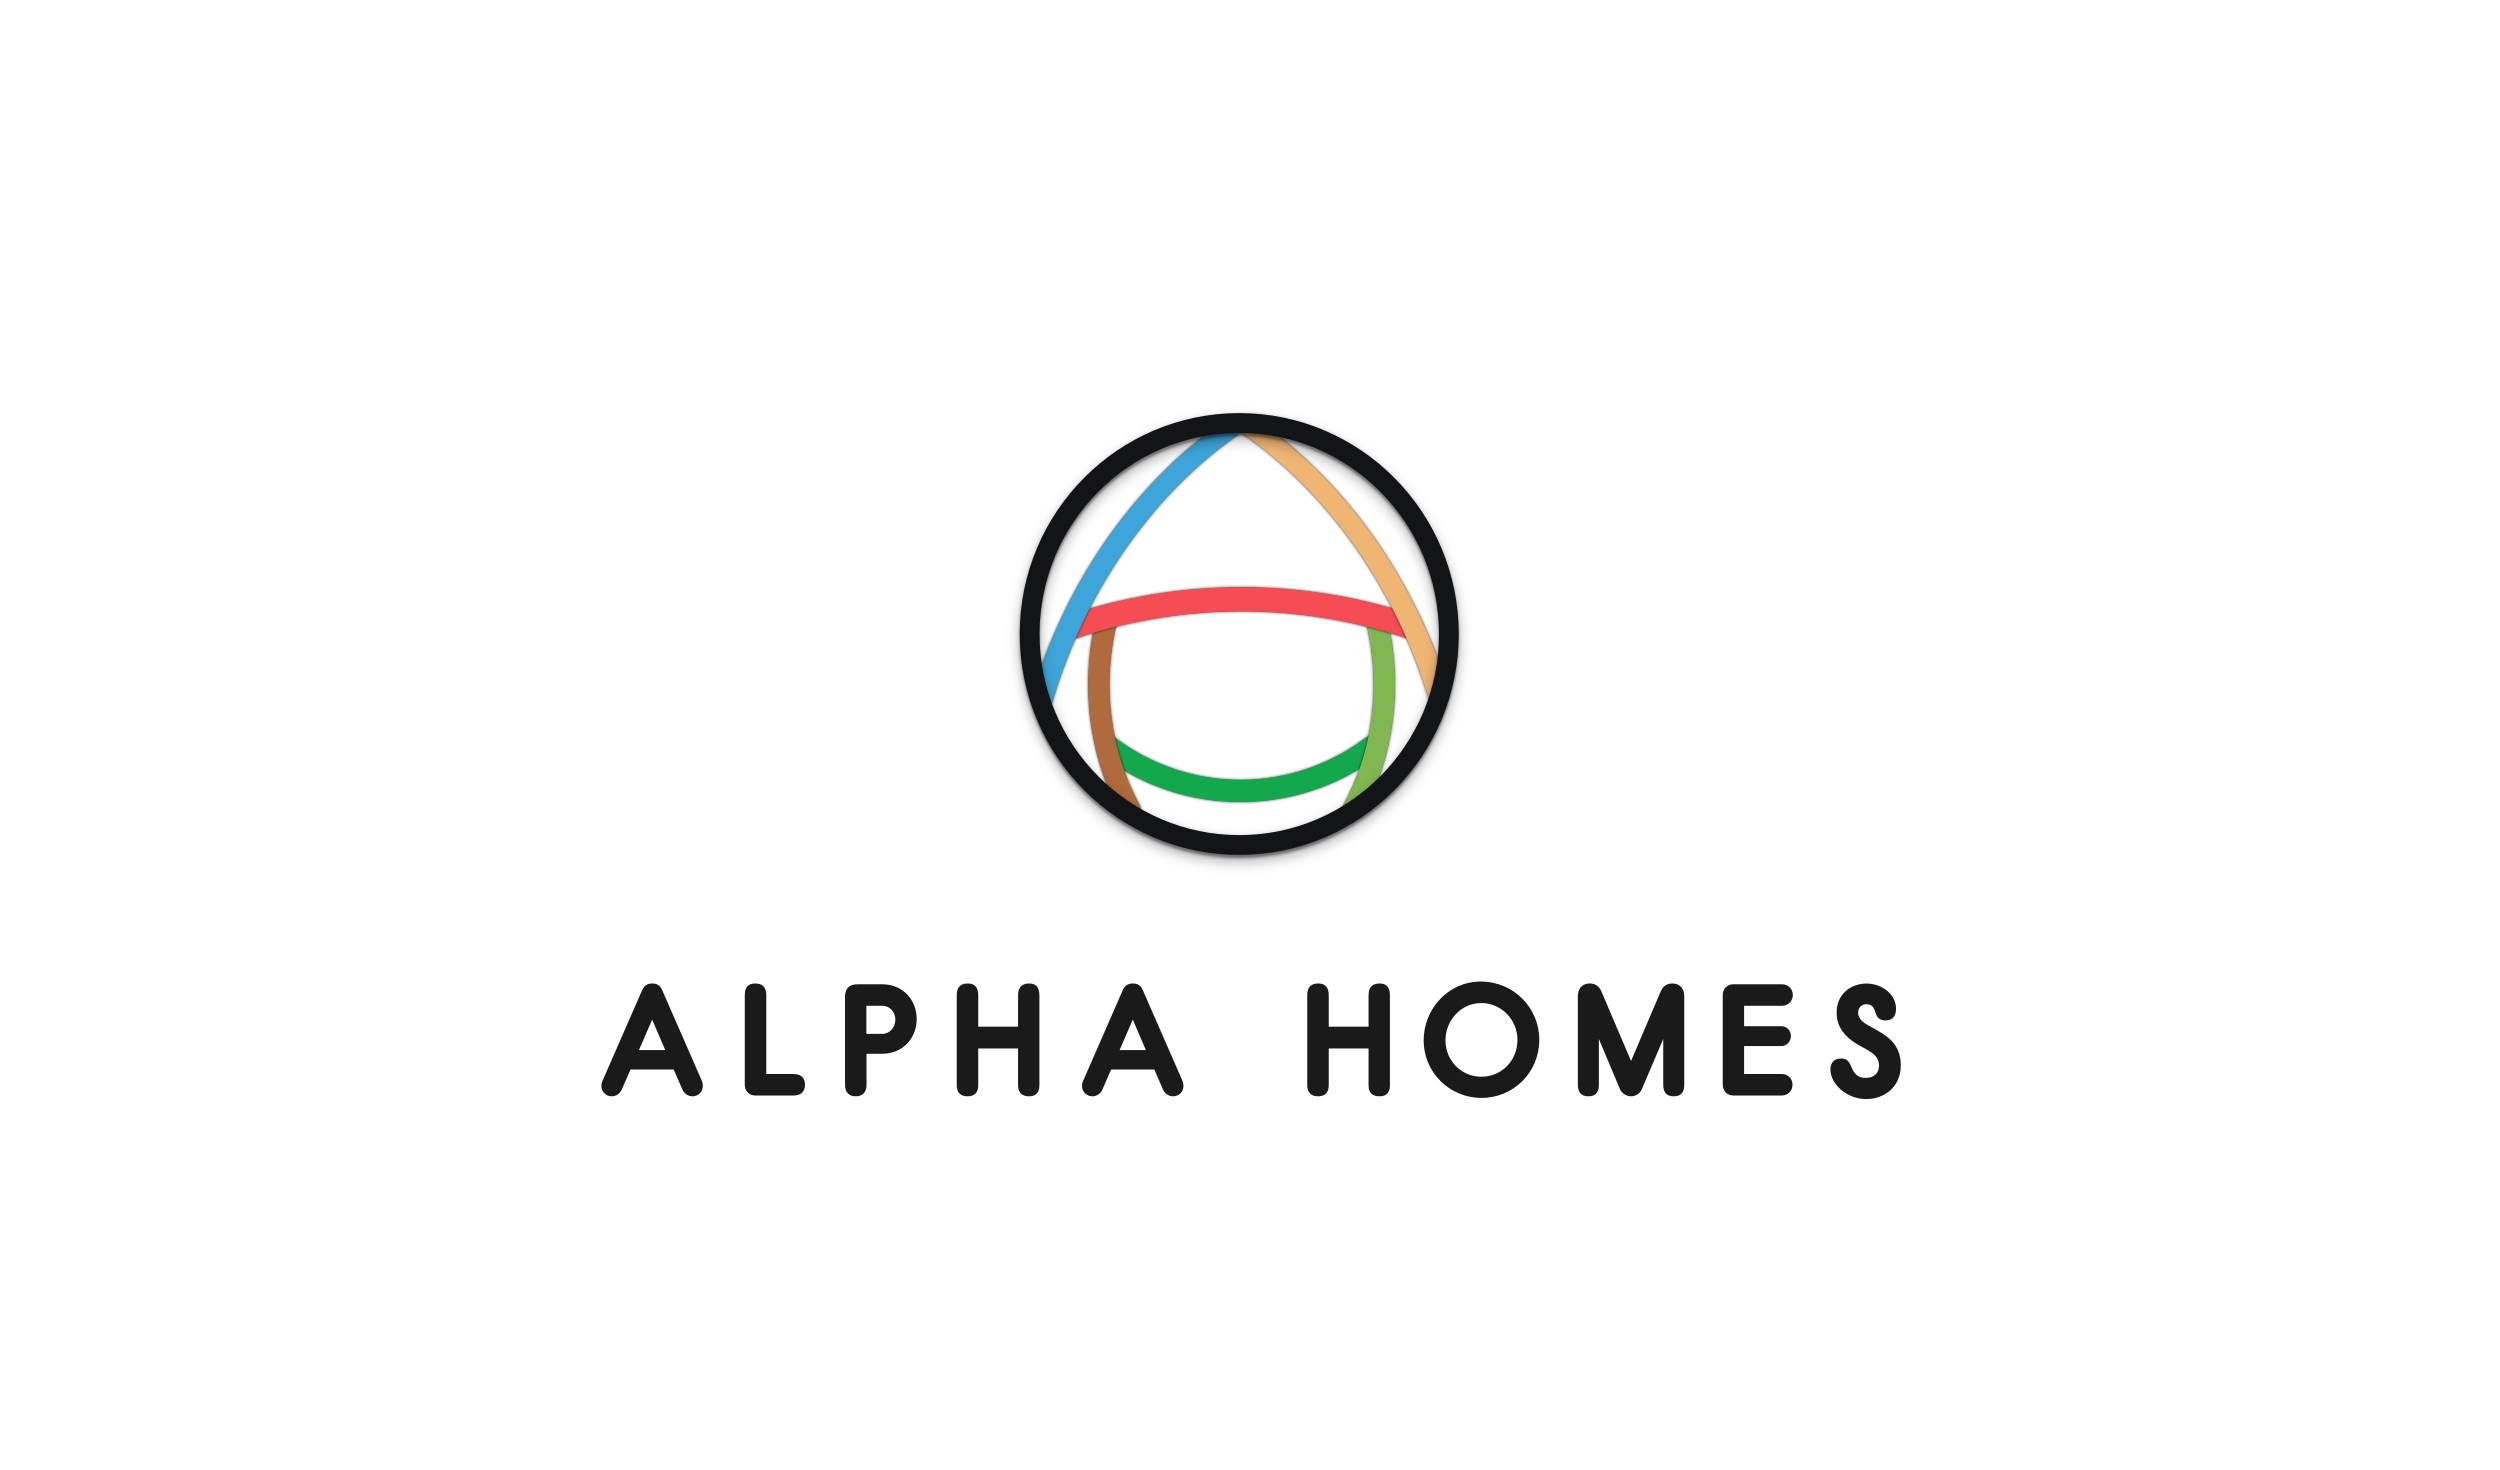
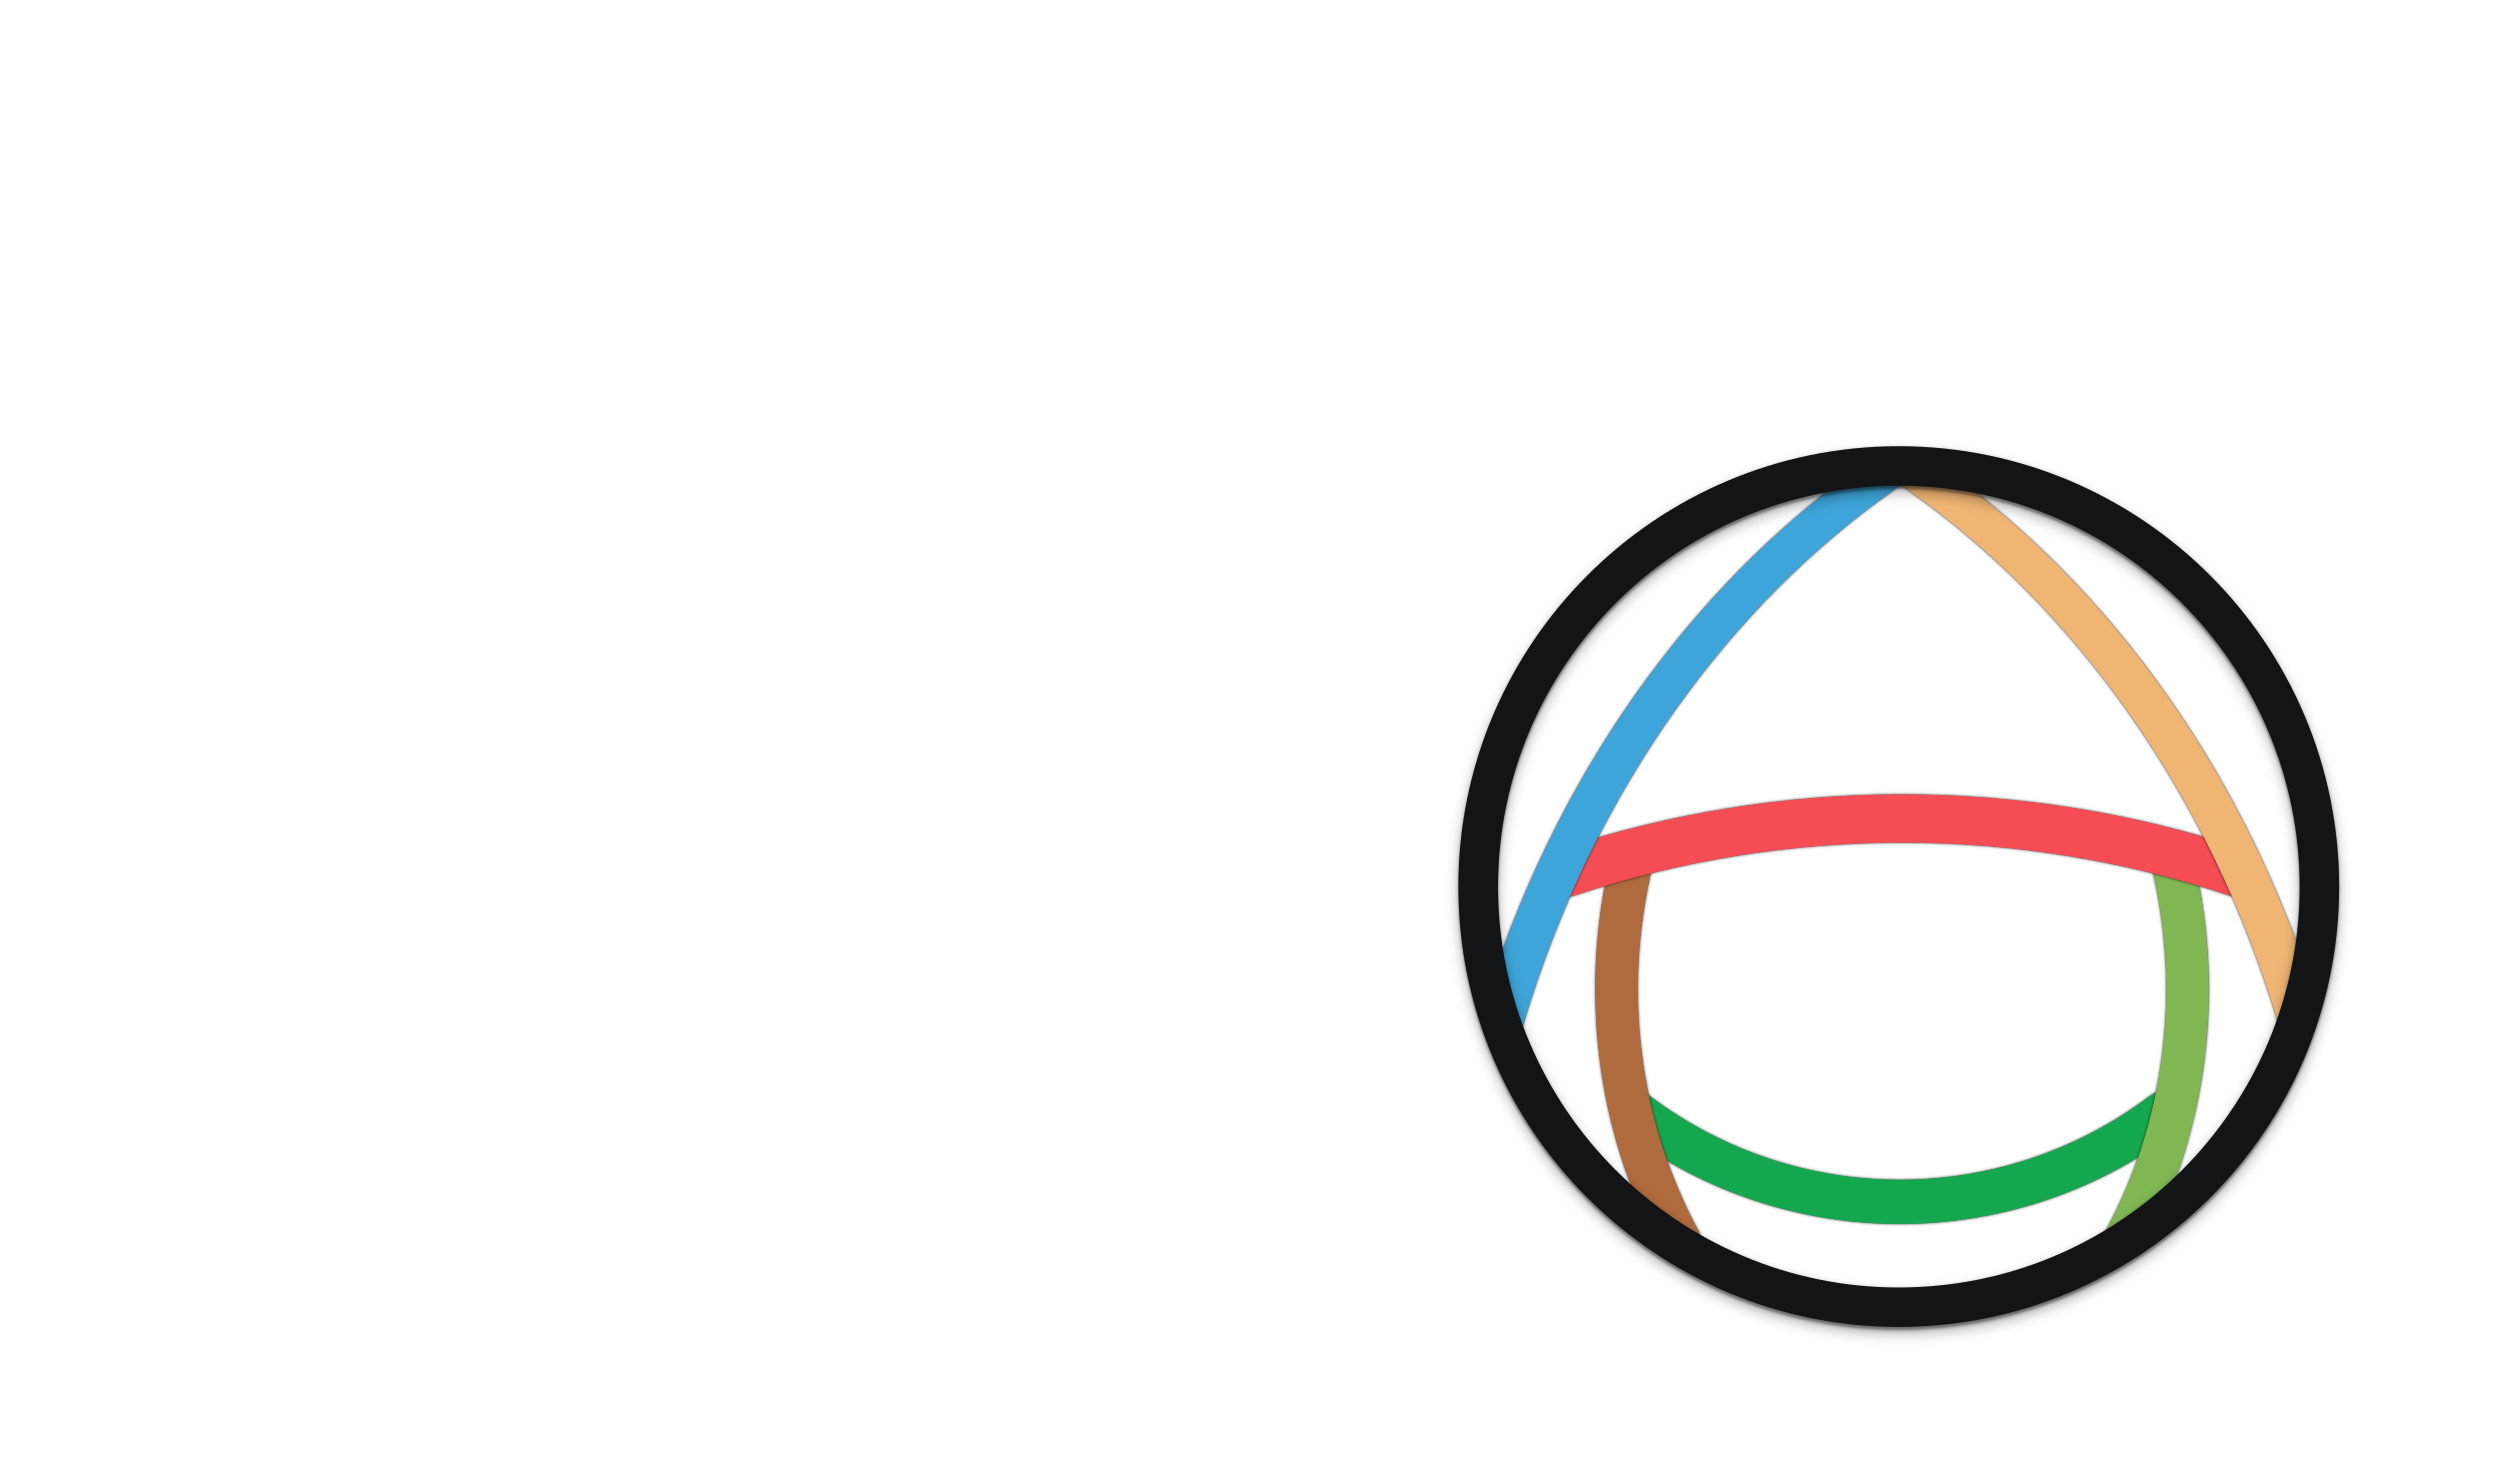
<svg xmlns="http://www.w3.org/2000/svg" xmlns:xlink="http://www.w3.org/1999/xlink" width="757px" height="445px" viewBox="0 0 757 445" version="1.1">
  <defs>
-     <path d="M104.466,102.36 C79.663,121.018 45.568,121.018 20.766,102.36 C19.309,101.261 18.921,99.356 19.857,98.243 L20.713,97.21 C21.662,96.083 23.467,96.03 24.777,97.009 C47.2,113.882 78.045,113.882 100.468,97.009 C101.778,96.03 103.583,96.083 104.532,97.21 L105.388,98.243 C106.311,99.369 105.936,101.261 104.466,102.36" id="path-1" />
-     <filter x="-1.7%" y="-7.5%" width="103.5%" height="115.0%" filterUnits="objectBoundingBox" id="filter-2">
+     <path d="M208.931,204.721 C159.326,242.035 91.137,242.035 41.532,204.721 C38.617,202.521 37.842,198.712 39.714,196.485 L41.425,194.42 C43.324,192.166 46.934,192.059 49.554,194.017 C94.399,227.764 156.091,227.764 200.936,194.017 C203.556,192.059 207.166,192.166 209.065,194.42 L210.776,196.485 C212.621,198.739 211.873,202.521 208.931,204.721" id="path-1" />
+     <filter x="-0.9%" y="-3.7%" width="101.7%" height="107.5%" filterUnits="objectBoundingBox" id="filter-2">
      <feOffset dx="0" dy="0" in="SourceAlpha" result="shadowOffsetOuter1" />
      <feGaussianBlur stdDeviation="0.5" in="shadowOffsetOuter1" result="shadowBlurOuter1" />
      <feColorMatrix values="0 0 0 0 0.075   0 0 0 0 0.078   0 0 0 0 0.082  0 0 0 1 0" type="matrix" in="shadowBlurOuter1" />
    </filter>
-     <path d="M95.604,120.844 L95.604,120.844 C94.013,120.055 93.185,118.571 93.759,117.542 C102.581,101.286 105.522,81.354 100.616,61.569 C100.309,60.299 101.391,58.788 103.076,58.213 L103.076,58.213 C104.76,57.639 106.457,58.307 106.671,59.296 C112.138,80.565 109.197,102.128 99.788,119.868 C99.039,121.379 97.208,121.619 95.604,120.844" id="path-3" />
-     <filter x="-9.5%" y="-2.4%" width="119.0%" height="104.7%" filterUnits="objectBoundingBox" id="filter-4">
+     <path d="M191.208,241.688 L191.208,241.688 C188.027,240.111 186.369,237.143 187.519,235.084 C205.162,202.572 211.043,162.708 201.232,123.138 C200.618,120.598 202.783,117.577 206.151,116.427 L206.151,116.427 C209.519,115.277 212.914,116.614 213.342,118.593 C224.275,161.131 218.394,204.257 199.575,239.736 C198.078,242.758 194.416,243.239 191.208,241.688" id="path-3" />
+     <filter x="-4.7%" y="-1.2%" width="109.5%" height="102.4%" filterUnits="objectBoundingBox" id="filter-4">
      <feOffset dx="0" dy="0" in="SourceAlpha" result="shadowOffsetOuter1" />
      <feGaussianBlur stdDeviation="0.5" in="shadowOffsetOuter1" result="shadowBlurOuter1" />
      <feColorMatrix values="0 0 0 0 0.075   0 0 0 0 0.078   0 0 0 0 0.082  0 0 0 1 0" type="matrix" in="shadowBlurOuter1" />
    </filter>
-     <path d="M30.426,120.835 L30.332,120.835 C31.922,120.048 32.751,118.566 32.189,117.525 C23.358,101.278 20.419,81.334 25.322,61.564 C25.629,60.296 24.547,58.787 22.864,58.213 C21.167,57.639 19.47,58.307 19.27,59.294 C13.805,80.56 16.745,102.119 26.15,119.861 C26.912,121.369 28.742,121.623 30.346,120.849" id="path-5" />
-     <filter x="-9.5%" y="-2.4%" width="119.0%" height="104.7%" filterUnits="objectBoundingBox" id="filter-6">
+     <path d="M60.852,241.671 L60.665,241.671 C63.844,240.095 65.501,237.132 64.379,235.049 C46.716,202.557 40.838,162.669 50.644,123.128 C51.259,120.591 49.094,117.574 45.728,116.426 C42.334,115.278 38.94,116.613 38.54,118.589 C27.611,161.12 33.489,204.239 52.301,239.722 C53.824,242.739 57.485,243.246 60.691,241.697" id="path-5" />
+     <filter x="-4.7%" y="-1.2%" width="109.5%" height="102.4%" filterUnits="objectBoundingBox" id="filter-6">
      <feOffset dx="0" dy="0" in="SourceAlpha" result="shadowOffsetOuter1" />
      <feGaussianBlur stdDeviation="0.5" in="shadowOffsetOuter1" result="shadowBlurOuter1" />
      <feColorMatrix values="0 0 0 0 0.075   0 0 0 0 0.078   0 0 0 0 0.082  0 0 0 1 0" type="matrix" in="shadowBlurOuter1" />
    </filter>
-     <path d="M112.455,66.587 C80.322,55.956 45.58,55.956 13.447,66.587 C11.48,67.238 9.326,66.268 8.644,64.381 C7.962,62.494 9.072,60.341 11.146,59.664 C44.791,48.542 81.151,48.542 114.796,59.664 C116.87,60.355 117.98,62.494 117.298,64.381 C116.602,66.268 114.449,67.238 112.495,66.587" id="path-7" />
-     <filter x="-1.4%" y="-9.7%" width="102.8%" height="119.4%" filterUnits="objectBoundingBox" id="filter-8">
+     <path d="M224.911,133.173 C160.644,111.913 91.16,111.913 26.893,133.173 C22.96,134.476 18.652,132.536 17.288,128.762 C15.923,124.988 18.144,120.683 22.291,119.327 C89.581,97.083 162.303,97.083 229.593,119.327 C233.74,120.709 235.961,124.988 234.596,128.762 C233.205,132.536 228.897,134.476 224.991,133.173" id="path-7" />
+     <filter x="-0.7%" y="-4.8%" width="101.4%" height="109.7%" filterUnits="objectBoundingBox" id="filter-8">
      <feOffset dx="0" dy="0" in="SourceAlpha" result="shadowOffsetOuter1" />
      <feGaussianBlur stdDeviation="0.5" in="shadowOffsetOuter1" result="shadowBlurOuter1" />
      <feColorMatrix values="0 0 0 0 0.075   0 0 0 0 0.078   0 0 0 0 0.082  0 0 0 1 0" type="matrix" in="shadowBlurOuter1" />
    </filter>
-     <path d="M62.842,4.684 L62.842,1.177 L63.353,1.177 C63.888,0.411 64.742,2.08554533e-06 65.61,7.99242427e-12 L65.61,0 C66.152,-1.30245695e-06 66.699,0.16 67.177,0.495 C91.983,17.474 113.741,45.291 125.375,81.47 C125.99,83.397 125.241,86.033 123.73,87.25 C122.205,88.454 120.507,87.839 119.932,85.926 C109.18,50.041 88.199,22.344 64.061,5.352 C63.888,5.218 63.727,5.071 63.58,4.91 C63.361,4.776 63.108,4.697 62.842,4.684 Z" id="path-9" />
-     <filter x="-2.4%" y="-1.7%" width="104.8%" height="103.4%" filterUnits="objectBoundingBox" id="filter-10">
+     <path d="M125.684,9.369 L125.684,2.354 L126.705,2.354 C127.776,0.822 129.484,4.17119141e-06 131.22,1.59287682e-11 L131.22,0 C132.304,-2.60497692e-06 133.398,0.321 134.355,0.989 C183.967,34.948 227.481,90.581 250.749,162.94 C251.98,166.794 250.482,172.065 247.46,174.501 C244.411,176.909 241.014,175.678 239.864,171.851 C218.361,100.081 176.398,44.688 128.123,10.703 C127.775,10.436 127.454,10.141 127.16,9.82 C126.721,9.552 126.215,9.395 125.684,9.369 Z" id="path-9" />
+     <filter x="-1.2%" y="-0.9%" width="102.4%" height="101.7%" filterUnits="objectBoundingBox" id="filter-10">
      <feOffset dx="0" dy="0" in="SourceAlpha" result="shadowOffsetOuter1" />
      <feGaussianBlur stdDeviation="0.5" in="shadowOffsetOuter1" result="shadowBlurOuter1" />
      <feColorMatrix values="0 0 0 0 0.075   0 0 0 0 0.078   0 0 0 0 0.082  0 0 0 1 0" type="matrix" in="shadowBlurOuter1" />
    </filter>
-     <path d="M62.842,4.684 C62.816,4.683 62.79,4.683 62.764,4.683 C62.537,4.683 62.323,4.723 62.122,4.816 C61.949,5.017 61.761,5.204 61.547,5.352 C37.41,22.344 16.428,50.041 5.677,85.926 C5.102,87.839 3.404,88.481 1.879,87.25 C0.355,86.019 -0.408,83.397 0.221,81.47 C11.868,45.277 33.612,17.487 58.418,0.495 C59.662,-0.362 61.374,-0.054 62.243,1.177 L62.842,1.177 L62.842,4.684 Z" id="path-11" />
-     <filter x="-2.4%" y="-1.7%" width="104.8%" height="103.4%" filterUnits="objectBoundingBox" id="filter-12">
+     <path d="M125.684,9.369 C125.632,9.366 125.581,9.365 125.529,9.365 C125.074,9.365 124.646,9.445 124.245,9.633 C123.897,10.034 123.523,10.409 123.095,10.703 C74.82,44.688 32.857,100.081 11.354,171.851 C10.204,175.678 6.807,176.962 3.758,174.501 C0.709,172.039 -0.815,166.794 0.442,162.94 C23.737,90.555 67.224,34.974 116.837,0.989 C119.324,-0.723 122.747,-0.108 124.486,2.354 L125.684,2.354 L125.684,9.369 Z" id="path-11" />
+     <filter x="-1.2%" y="-0.9%" width="102.4%" height="101.7%" filterUnits="objectBoundingBox" id="filter-12">
      <feOffset dx="0" dy="0" in="SourceAlpha" result="shadowOffsetOuter1" />
      <feGaussianBlur stdDeviation="0.5" in="shadowOffsetOuter1" result="shadowBlurOuter1" />
      <feColorMatrix values="0 0 0 0 0.075   0 0 0 0 0.078   0 0 0 0 0.082  0 0 0 1 0" type="matrix" in="shadowBlurOuter1" />
    </filter>
-     <path d="M66.46,133.775 C29.796,133.775 0,103.771 0,66.881 C0,29.991 29.796,0 66.46,0 C103.124,0 132.907,30.004 132.907,66.894 C132.907,103.785 103.097,133.775 66.46,133.775 M66.46,6.004 C33.104,6.004 5.978,33.32 5.978,66.894 C5.978,100.469 33.104,127.785 66.473,127.785 C99.843,127.785 126.955,100.469 126.955,66.894 C126.955,33.32 99.816,6.004 66.46,6.004" id="path-13" />
-     <filter x="-5.3%" y="-3.7%" width="110.5%" height="110.5%" filterUnits="objectBoundingBox" id="filter-14">
+     <path d="M133.354,266.682 C59.787,266.682 0,206.868 0,133.328 C0,59.787 59.787,0 133.354,0 C206.922,0 266.682,59.814 266.682,133.354 C266.682,206.895 206.868,266.682 133.354,266.682 M133.354,11.968 C66.424,11.968 11.995,66.424 11.995,133.354 C11.995,200.285 66.424,254.741 133.381,254.741 C200.338,254.741 254.741,200.285 254.741,133.354 C254.741,66.424 200.285,11.968 133.354,11.968" id="path-13" />
+     <filter x="-2.6%" y="-1.9%" width="105.2%" height="105.2%" filterUnits="objectBoundingBox" id="filter-14">
      <feOffset dx="0" dy="2" in="SourceAlpha" result="shadowOffsetOuter1" />
      <feGaussianBlur stdDeviation="2" in="shadowOffsetOuter1" result="shadowBlurOuter1" />
      <feColorMatrix values="0 0 0 0 0   0 0 0 0 0   0 0 0 0 0  0 0 0 0.307 0" type="matrix" in="shadowBlurOuter1" result="shadowMatrixOuter1" />
      <feOffset dx="0" dy="0" in="SourceAlpha" result="shadowOffsetOuter2" />
      <feGaussianBlur stdDeviation="0.5" in="shadowOffsetOuter2" result="shadowBlurOuter2" />
      <feColorMatrix values="0 0 0 0 0   0 0 0 0 0   0 0 0 0 0  0 0 0 0.148 0" type="matrix" in="shadowBlurOuter2" result="shadowMatrixOuter2" />
      <feOffset dx="0" dy="1" in="SourceAlpha" result="shadowOffsetOuter3" />
      <feGaussianBlur stdDeviation="0.5" in="shadowOffsetOuter3" result="shadowBlurOuter3" />
      <feColorMatrix values="0 0 0 0 0   0 0 0 0 0   0 0 0 0 0  0 0 0 0.417 0" type="matrix" in="shadowBlurOuter3" result="shadowMatrixOuter3" />
      <feMerge>
        <feMergeNode in="shadowMatrixOuter1" />
        <feMergeNode in="shadowMatrixOuter2" />
        <feMergeNode in="shadowMatrixOuter3" />
      </feMerge>
    </filter>
  </defs>
  <g id="banner-light" stroke="none" stroke-width="1" fill="none" fill-rule="evenodd">
-     <g id="logo-halfstack-dark" transform="translate(182, 115)">
-       <g id="text-dark" transform="translate(0, 182.2129)" fill="#1A1A1A" fill-rule="nonzero">
-         <path d="M24.596,32.611 L21.992,26.633 L8.921,26.633 L6.316,32.611 C5.689,34.069 4.435,34.749 3.23,34.749 C1.59,34.749 0.094,33.485 0.094,31.59 C0.094,31.104 0.191,30.569 0.432,30.083 L12.394,2.722 C13.117,1.021 14.226,0.583 15.529,0.583 C16.783,0.583 17.844,1.021 18.567,2.722 L30.529,30.083 C30.722,30.569 30.818,31.104 30.818,31.59 C30.818,33.485 29.371,34.749 27.683,34.749 C26.477,34.749 25.223,34.069 24.596,32.611 Z M15.48,11.518 L11.477,20.752 L19.435,20.752 L15.48,11.518 Z M50.03,4.082 L50.03,27.994 L58.23,27.994 C60.497,27.994 61.751,29.111 61.751,31.25 C61.751,33.388 60.497,34.506 58.23,34.506 L46.702,34.506 C44.821,34.506 43.519,33.097 43.519,31.25 L43.519,4.034 C43.519,1.701 44.58,0.583 46.702,0.583 C48.921,0.583 50.03,1.798 50.03,4.082 Z M77.683,0.826 L85.111,0.826 C91.478,0.826 95.577,5.638 95.577,11.324 C95.577,17.059 91.478,21.87 85.111,21.87 L80.384,21.87 L80.384,31.25 C80.384,33.534 79.227,34.749 77.105,34.749 C75.031,34.749 73.873,33.534 73.873,31.25 L73.873,4.666 C73.873,2.09 75.127,0.826 77.683,0.826 Z M80.336,7.339 L80.336,15.844 L85.159,15.844 C87.426,15.844 89.114,13.851 89.114,11.518 C89.114,9.234 87.426,7.339 85.159,7.339 L80.336,7.339 Z M114.211,4.131 L114.211,13.657 L126.269,13.657 L126.269,4.131 C126.269,1.75 127.426,0.583 129.645,0.583 C131.671,0.583 132.732,1.75 132.732,4.131 L132.732,31.396 C132.732,33.583 131.719,34.749 129.597,34.749 C127.33,34.749 126.269,33.583 126.269,31.396 L126.269,20.266 L114.211,20.266 L114.211,31.396 C114.211,33.583 113.15,34.749 110.979,34.749 C108.809,34.749 107.7,33.583 107.7,31.396 L107.7,4.131 C107.7,1.75 108.809,0.583 111.028,0.583 C113.15,0.583 114.211,1.75 114.211,4.131 Z M170.128,32.611 L167.523,26.633 L154.452,26.633 L151.848,32.611 C151.221,34.069 149.967,34.749 148.761,34.749 C147.121,34.749 145.626,33.485 145.626,31.59 C145.626,31.104 145.722,30.569 145.964,30.083 L157.925,2.722 C158.649,1.021 159.758,0.583 161.06,0.583 C162.314,0.583 163.375,1.021 164.099,2.722 L176.06,30.083 C176.253,30.569 176.35,31.104 176.35,31.59 C176.35,33.485 174.903,34.749 173.215,34.749 C172.009,34.749 170.755,34.069 170.128,32.611 Z M161.012,11.518 L157.009,20.752 L164.967,20.752 L161.012,11.518 Z" id="ALPHA" />
-         <path d="M220.343,4.131 L220.343,13.657 L232.401,13.657 L232.401,4.131 C232.401,1.75 233.559,0.583 235.777,0.583 C237.803,0.583 238.864,1.75 238.864,4.131 L238.864,31.396 C238.864,33.583 237.851,34.749 235.729,34.749 C233.462,34.749 232.401,33.583 232.401,31.396 L232.401,20.266 L220.343,20.266 L220.343,31.396 C220.343,33.583 219.282,34.749 217.112,34.749 C214.941,34.749 213.832,33.583 213.832,31.396 L213.832,4.131 C213.832,1.75 214.941,0.583 217.16,0.583 C219.282,0.583 220.343,1.75 220.343,4.131 Z M284.097,17.642 C284.097,27.459 276.332,35.235 266.589,35.235 C256.943,35.235 249.081,27.508 249.081,17.836 C249.081,8.262 256.557,0 266.348,0 C276.429,0 284.097,8.019 284.097,17.642 Z M266.541,6.512 C260.367,6.512 255.689,11.761 255.689,17.836 C255.689,23.863 260.416,28.82 266.541,28.82 C272.715,28.82 277.49,23.911 277.49,17.642 C277.49,11.567 272.57,6.512 266.541,6.512 Z M311.883,24.057 L320.806,3.11 C321.529,1.409 322.687,0.583 324.423,0.583 C326.304,0.583 327.992,1.75 327.992,4.52 L327.992,31.201 C327.992,33.583 326.98,34.749 324.809,34.749 C322.639,34.749 321.626,33.583 321.626,31.201 L321.626,17.399 L315.115,32.659 C314.536,33.971 313.185,34.749 311.883,34.749 C310.629,34.749 309.134,33.971 308.555,32.659 L302.14,17.399 L302.14,31.201 C302.14,33.583 301.127,34.749 298.957,34.749 C296.786,34.749 295.774,33.583 295.774,31.201 L295.774,4.52 C295.774,1.75 297.413,0.583 299.343,0.583 C301.079,0.583 302.237,1.409 302.96,3.11 L311.883,24.057 Z M342.832,0.826 L357.639,0.826 C359.472,0.826 360.87,2.236 360.87,4.082 C360.87,5.881 359.472,7.339 357.639,7.339 L346.112,7.339 L346.112,13.511 L357.35,13.511 C359.038,13.511 360.292,14.823 360.292,16.524 C360.292,18.128 359.038,19.537 357.35,19.537 L346.112,19.537 L346.112,27.994 L357.542,27.994 C359.327,27.994 360.774,29.354 360.774,31.25 C360.774,33.097 359.327,34.506 357.542,34.506 L342.832,34.506 C340.951,34.506 339.648,33.097 339.648,31.25 L339.648,4.082 C339.648,2.236 340.951,0.826 342.832,0.826 Z M385.851,9.254 C385.465,7.991 384.886,6.873 383.198,6.873 C381.413,6.873 380.641,8.136 380.641,9.449 C380.641,11.587 382.812,12.802 384.452,13.677 C387.153,15.135 388.937,16.253 390.24,17.419 C392.314,19.314 393.568,21.939 393.568,25.292 C393.568,32.339 388.117,35.595 383.101,35.595 C377.121,35.595 372.249,30.978 372.249,26.653 C372.249,24.417 373.551,23.3 375.481,23.3 C377.458,23.3 378.037,24.466 378.664,26.021 C379.532,28.062 380.69,29.18 382.908,29.18 C385.368,29.18 386.96,27.819 386.96,25.438 C386.96,23.737 386.14,22.619 384.982,21.696 C383.68,20.675 381.751,19.849 379.966,18.731 C376.783,16.739 374.13,13.871 374.13,9.4 C374.13,3.471 378.809,0.603 383.15,0.603 C387.635,0.603 392.121,3.665 392.121,8.234 C392.121,10.275 391.204,11.781 388.937,11.781 C386.719,11.781 386.188,10.372 385.851,9.254 Z" id="HOMES" />
+     <g id="logo-halfstack-dark" transform="translate(204, 115)">
+       <g id="text-dark" transform="translate(6.013636, 363.5861)" fill="#141414" fill-rule="nonzero">
+         <path d="M32.95,19.956 L15.022,63.501 C14.671,64.299 14.156,64.898 13.477,65.298 C12.799,65.697 12.108,65.897 11.405,65.897 C9.998,65.897 8.918,65.298 8.164,64.1 C7.411,62.902 7.335,61.629 7.938,60.281 L29.115,10.034 C29.869,8.287 31.099,7.413 32.808,7.413 C34.616,7.413 35.847,8.287 36.5,10.034 L57.753,60.43 C58.305,61.828 58.217,63.089 57.489,64.212 C56.76,65.335 55.668,65.897 54.211,65.897 C53.457,65.897 52.741,65.685 52.063,65.26 C51.384,64.836 50.895,64.249 50.593,63.501 L32.95,19.956 Z M15.399,53.017 L18.414,46.577 L47.955,46.577 L50.97,53.017 L15.399,53.017 Z M86.265,65.897 C85.159,65.897 84.242,65.522 83.514,64.774 C82.785,64.025 82.421,63.101 82.421,62.003 L82.421,11.307 C82.421,10.209 82.798,9.285 83.552,8.537 C84.305,7.788 85.21,7.413 86.265,7.413 C87.37,7.413 88.299,7.788 89.053,8.537 C89.807,9.285 90.183,10.209 90.183,11.307 L90.183,58.109 L117.465,58.109 C118.57,58.109 119.499,58.483 120.253,59.232 C121.007,59.981 121.383,60.905 121.383,62.003 C121.383,63.101 121.007,64.025 120.253,64.774 C119.499,65.522 118.57,65.897 117.465,65.897 L86.265,65.897 Z M150.423,65.897 C149.318,65.897 148.388,65.522 147.635,64.774 C146.881,64.025 146.504,63.101 146.504,62.003 L146.504,11.307 C146.504,10.159 146.881,9.223 147.635,8.499 C148.388,7.775 149.318,7.413 150.423,7.413 L165.495,7.413 C169.264,7.413 172.605,8.237 175.519,9.885 C178.433,11.532 180.706,13.816 182.339,16.736 C183.972,19.657 184.788,23.014 184.788,26.808 C184.788,30.452 183.972,33.697 182.339,36.543 C180.706,39.388 178.433,41.61 175.519,43.207 C172.605,44.805 169.264,45.604 165.495,45.604 L154.342,45.604 L154.342,62.003 C154.342,63.101 153.978,64.025 153.249,64.774 C152.521,65.522 151.579,65.897 150.423,65.897 Z M154.342,38.415 L165.495,38.415 C167.807,38.415 169.841,37.916 171.6,36.917 C173.358,35.919 174.74,34.546 175.745,32.799 C176.75,31.051 177.252,29.055 177.252,26.808 C177.252,24.412 176.75,22.303 175.745,20.48 C174.74,18.658 173.358,17.223 171.6,16.175 C169.841,15.126 167.807,14.602 165.495,14.602 L154.342,14.602 L154.342,38.415 Z M213.074,65.897 C211.969,65.897 211.039,65.522 210.286,64.774 C209.532,64.025 209.155,63.101 209.155,62.003 L209.155,11.307 C209.155,10.159 209.532,9.223 210.286,8.499 C211.039,7.775 211.969,7.413 213.074,7.413 C214.23,7.413 215.172,7.775 215.9,8.499 C216.629,9.223 216.993,10.159 216.993,11.307 L216.993,32.799 L251.961,32.799 L251.961,11.307 C251.961,10.159 252.338,9.223 253.091,8.499 C253.845,7.775 254.775,7.413 255.88,7.413 C257.035,7.413 257.965,7.775 258.668,8.499 C259.372,9.223 259.723,10.159 259.723,11.307 L259.723,62.003 C259.723,63.101 259.372,64.025 258.668,64.774 C257.965,65.522 257.035,65.897 255.88,65.897 C254.775,65.897 253.845,65.522 253.091,64.774 C252.338,64.025 251.961,63.101 251.961,62.003 L251.961,39.688 L216.993,39.688 L216.993,62.003 C216.993,63.101 216.629,64.025 215.9,64.774 C215.172,65.522 214.23,65.897 213.074,65.897 Z M309.705,19.956 L291.777,63.501 C291.426,64.299 290.911,64.898 290.232,65.298 C289.554,65.697 288.863,65.897 288.16,65.897 C286.753,65.897 285.673,65.298 284.919,64.1 C284.166,62.902 284.09,61.629 284.693,60.281 L305.87,10.034 C306.624,8.287 307.855,7.413 309.563,7.413 C311.372,7.413 312.602,8.287 313.256,10.034 L334.508,60.43 C335.06,61.828 334.972,63.089 334.244,64.212 C333.515,65.335 332.423,65.897 330.966,65.897 C330.212,65.897 329.496,65.685 328.818,65.26 C328.14,64.836 327.65,64.249 327.348,63.501 L309.705,19.956 L309.705,19.956 Z M292.154,53.017 L295.169,46.577 L324.711,46.577 L327.725,53.017 L292.154,53.017 Z M400.877,65.897 C399.771,65.897 398.842,65.522 398.088,64.774 C397.335,64.025 396.958,63.101 396.958,62.003 L396.958,11.307 C396.958,10.159 397.335,9.223 398.088,8.499 C398.842,7.775 399.771,7.413 400.877,7.413 C402.032,7.413 402.974,7.775 403.703,8.499 C404.431,9.223 404.796,10.159 404.796,11.307 L404.796,32.799 L439.764,32.799 L439.764,11.307 C439.764,10.159 440.14,9.223 440.894,8.499 C441.648,7.775 442.577,7.413 443.682,7.413 C444.838,7.413 445.768,7.775 446.471,8.499 C447.174,9.223 447.526,10.159 447.526,11.307 L447.526,62.003 C447.526,63.101 447.174,64.025 446.471,64.774 C445.768,65.522 444.838,65.897 443.682,65.897 C442.577,65.897 441.648,65.522 440.894,64.774 C440.14,64.025 439.764,63.101 439.764,62.003 L439.764,39.688 L404.796,39.688 L404.796,62.003 C404.796,63.101 404.431,64.025 403.703,64.774 C402.974,65.522 402.032,65.897 400.877,65.897 Z M505.505,66.646 C501.083,66.646 497.039,65.909 493.371,64.437 C489.704,62.964 486.551,60.892 483.913,58.221 C481.276,55.551 479.228,52.381 477.771,48.711 C476.314,45.042 475.586,41.011 475.586,36.618 C475.586,32.225 476.314,28.206 477.771,24.562 C479.228,20.917 481.276,17.76 483.913,15.089 C486.551,12.418 489.704,10.346 493.371,8.874 C497.039,7.401 501.083,6.665 505.505,6.665 C509.926,6.665 513.958,7.401 517.6,8.874 C521.243,10.346 524.395,12.418 527.058,15.089 C529.721,17.76 531.781,20.917 533.238,24.562 C534.695,28.206 535.423,32.225 535.423,36.618 C535.423,41.011 534.695,45.042 533.238,48.711 C531.781,52.381 529.721,55.551 527.058,58.221 C524.395,60.892 521.243,62.964 517.6,64.437 C513.958,65.909 509.926,66.646 505.505,66.646 Z M505.505,59.607 C508.77,59.607 511.772,59.02 514.51,57.847 C517.249,56.674 519.622,55.051 521.632,52.98 C523.642,50.908 525.187,48.474 526.267,45.679 C527.347,42.883 527.887,39.863 527.887,36.618 C527.887,33.373 527.347,30.353 526.267,27.557 C525.187,24.761 523.642,22.328 521.632,20.256 C519.622,18.184 517.249,16.574 514.51,15.426 C511.772,14.278 508.77,13.704 505.505,13.704 C502.239,13.704 499.237,14.278 496.499,15.426 C493.761,16.574 491.399,18.184 489.415,20.256 C487.43,22.328 485.885,24.761 484.78,27.557 C483.675,30.353 483.122,33.373 483.122,36.618 C483.122,39.863 483.675,42.883 484.78,45.679 C485.885,48.474 487.43,50.908 489.415,52.98 C491.399,55.051 493.761,56.674 496.499,57.847 C499.237,59.02 502.239,59.607 505.505,59.607 Z M593.16,54.03 L614.956,9.51 C615.76,8.112 616.915,7.413 618.422,7.413 C619.528,7.413 620.457,7.775 621.211,8.499 C621.964,9.223 622.341,10.159 622.341,11.307 L622.341,62.003 C622.341,63.101 621.952,64.025 621.173,64.774 C620.394,65.522 619.477,65.897 618.422,65.897 C617.317,65.897 616.388,65.522 615.634,64.774 C614.88,64.025 614.504,63.101 614.504,62.003 L614.504,24.768 L596.266,61.703 C595.412,63.001 594.281,63.65 592.875,63.65 C591.217,63.65 590.011,62.877 589.257,61.329 L571.246,25.466 L571.246,62.003 C571.246,63.101 570.869,64.025 570.115,64.774 C569.362,65.522 568.432,65.897 567.327,65.897 C566.221,65.897 565.292,65.522 564.538,64.774 C563.785,64.025 563.408,63.101 563.408,62.003 L563.408,11.307 C563.408,10.159 563.785,9.223 564.538,8.499 C565.292,7.775 566.221,7.413 567.327,7.413 C568.834,7.413 569.99,8.112 570.793,9.51 L593.16,54.03 Z M657.033,65.897 C655.928,65.897 654.998,65.522 654.245,64.774 C653.491,64.025 653.114,63.101 653.114,62.003 L653.114,11.307 C653.114,10.159 653.491,9.223 654.245,8.499 C654.998,7.775 655.928,7.413 657.033,7.413 L691.097,7.413 C692.252,7.413 693.182,7.75 693.885,8.424 C694.588,9.098 694.94,9.984 694.94,11.083 C694.94,12.131 694.588,12.98 693.885,13.629 C693.182,14.278 692.252,14.602 691.097,14.602 L660.952,14.602 L660.952,32.799 L682.581,32.799 C683.736,32.799 684.666,33.136 685.369,33.81 C686.072,34.484 686.424,35.345 686.424,36.393 C686.424,37.441 686.072,38.303 685.369,38.977 C684.666,39.65 683.736,39.987 682.581,39.987 L660.952,39.987 L660.952,58.708 L691.097,58.708 C692.252,58.708 693.182,59.033 693.885,59.682 C694.588,60.331 694.94,61.179 694.94,62.228 C694.94,63.326 694.588,64.212 693.885,64.886 C693.182,65.56 692.252,65.897 691.097,65.897 L657.033,65.897 Z M740.258,66.646 C737.042,66.646 733.978,66.146 731.064,65.148 C728.15,64.15 725.613,62.752 723.452,60.955 C721.292,59.157 719.709,57.086 718.704,54.739 C718.202,53.691 718.214,52.718 718.742,51.819 C719.27,50.92 720.161,50.346 721.417,50.097 C722.322,49.897 723.214,50.034 724.093,50.508 C724.972,50.983 725.638,51.694 726.09,52.643 C726.693,53.891 727.685,55.039 729.067,56.087 C730.448,57.136 732.119,57.984 734.078,58.633 C736.038,59.282 738.098,59.607 740.258,59.607 C742.67,59.607 744.893,59.232 746.927,58.483 C748.962,57.735 750.608,56.649 751.864,55.226 C753.12,53.803 753.748,52.044 753.748,49.947 C753.748,47.301 752.705,44.93 750.62,42.833 C748.535,40.736 745.106,39.438 740.333,38.939 C734.103,38.34 729.205,36.518 725.638,33.473 C722.07,30.427 720.287,26.658 720.287,22.165 C720.287,18.87 721.216,16.075 723.075,13.778 C724.934,11.482 727.459,9.735 730.649,8.537 C733.84,7.339 737.394,6.739 741.313,6.739 C744.378,6.739 747.053,7.164 749.339,8.012 C751.625,8.861 753.622,10.034 755.33,11.532 C757.039,13.03 758.521,14.802 759.777,16.849 C760.48,17.947 760.769,18.983 760.643,19.956 C760.518,20.93 760.028,21.691 759.174,22.24 C758.219,22.839 757.189,22.964 756.084,22.615 C754.979,22.265 754.15,21.616 753.597,20.668 C752.793,19.22 751.813,17.997 750.658,16.998 C749.502,16 748.146,15.214 746.588,14.64 C745.031,14.065 743.197,13.778 741.087,13.778 C737.369,13.729 734.254,14.415 731.742,15.838 C729.23,17.26 727.974,19.445 727.974,22.39 C727.974,23.888 728.363,25.323 729.142,26.696 C729.921,28.069 731.353,29.254 733.438,30.253 C735.523,31.251 738.525,31.95 742.443,32.349 C748.422,32.948 753.082,34.758 756.423,37.778 C759.764,40.799 761.435,44.78 761.435,49.722 C761.435,52.568 760.844,55.039 759.664,57.136 C758.483,59.232 756.9,60.992 754.916,62.415 C752.931,63.838 750.67,64.898 748.133,65.597 C745.596,66.296 742.971,66.646 740.258,66.646 Z" id="ALPHAHOMES" />
      </g>
-       <g id="emblem-dark" transform="translate(116.7648, 0)" fill-rule="evenodd" stroke-width="1">
-         <g id="ah-logo" transform="translate(10.02247, 10.08798)">
+       <g id="emblem-dark" transform="translate(217.4932, 0)" fill-rule="evenodd" stroke-width="1">
+         <g id="ah-logo" transform="translate(20.11044, 20.11044)">
          <g id="ah-logo-emblem" fill-rule="nonzero">
-             <g id="logo-core" transform="translate(4.186036, 1.404465)">
+             <g id="logo-core" transform="translate(8.399432, 2.799811)">
              <g id="H-bottom">
                <use fill="black" fill-opacity="1" filter="url(#filter-2)" xlink:href="#path-1" />
                <use fill="#14A84E" xlink:href="#path-1" />
              </g>
              <g id="H-right">
                <use fill="black" fill-opacity="1" filter="url(#filter-4)" xlink:href="#path-3" />
                <use fill="#81B753" xlink:href="#path-3" />
              </g>
              <g id="H-left">
                <use fill="black" fill-opacity="1" filter="url(#filter-6)" xlink:href="#path-5" />
                <use fill="#AF6A3D" xlink:href="#path-5" />
              </g>
              <g id="A-cross">
                <use fill="black" fill-opacity="1" filter="url(#filter-8)" xlink:href="#path-7" />
                <use fill="#F64D54" xlink:href="#path-7" />
              </g>
              <g id="A-right">
                <use fill="black" fill-opacity="1" filter="url(#filter-10)" xlink:href="#path-9" />
                <use fill="#F0B573" xlink:href="#path-9" />
              </g>
              <g id="A-left">
                <use fill="black" fill-opacity="1" filter="url(#filter-12)" xlink:href="#path-11" />
                <use fill="#3DA5D9" xlink:href="#path-11" />
              </g>
            </g>
            <g id="ring">
              <use fill="black" fill-opacity="1" filter="url(#filter-14)" xlink:href="#path-13" />
              <use fill="#131415" xlink:href="#path-13" />
            </g>
          </g>
        </g>
      </g>
    </g>
  </g>
</svg>
